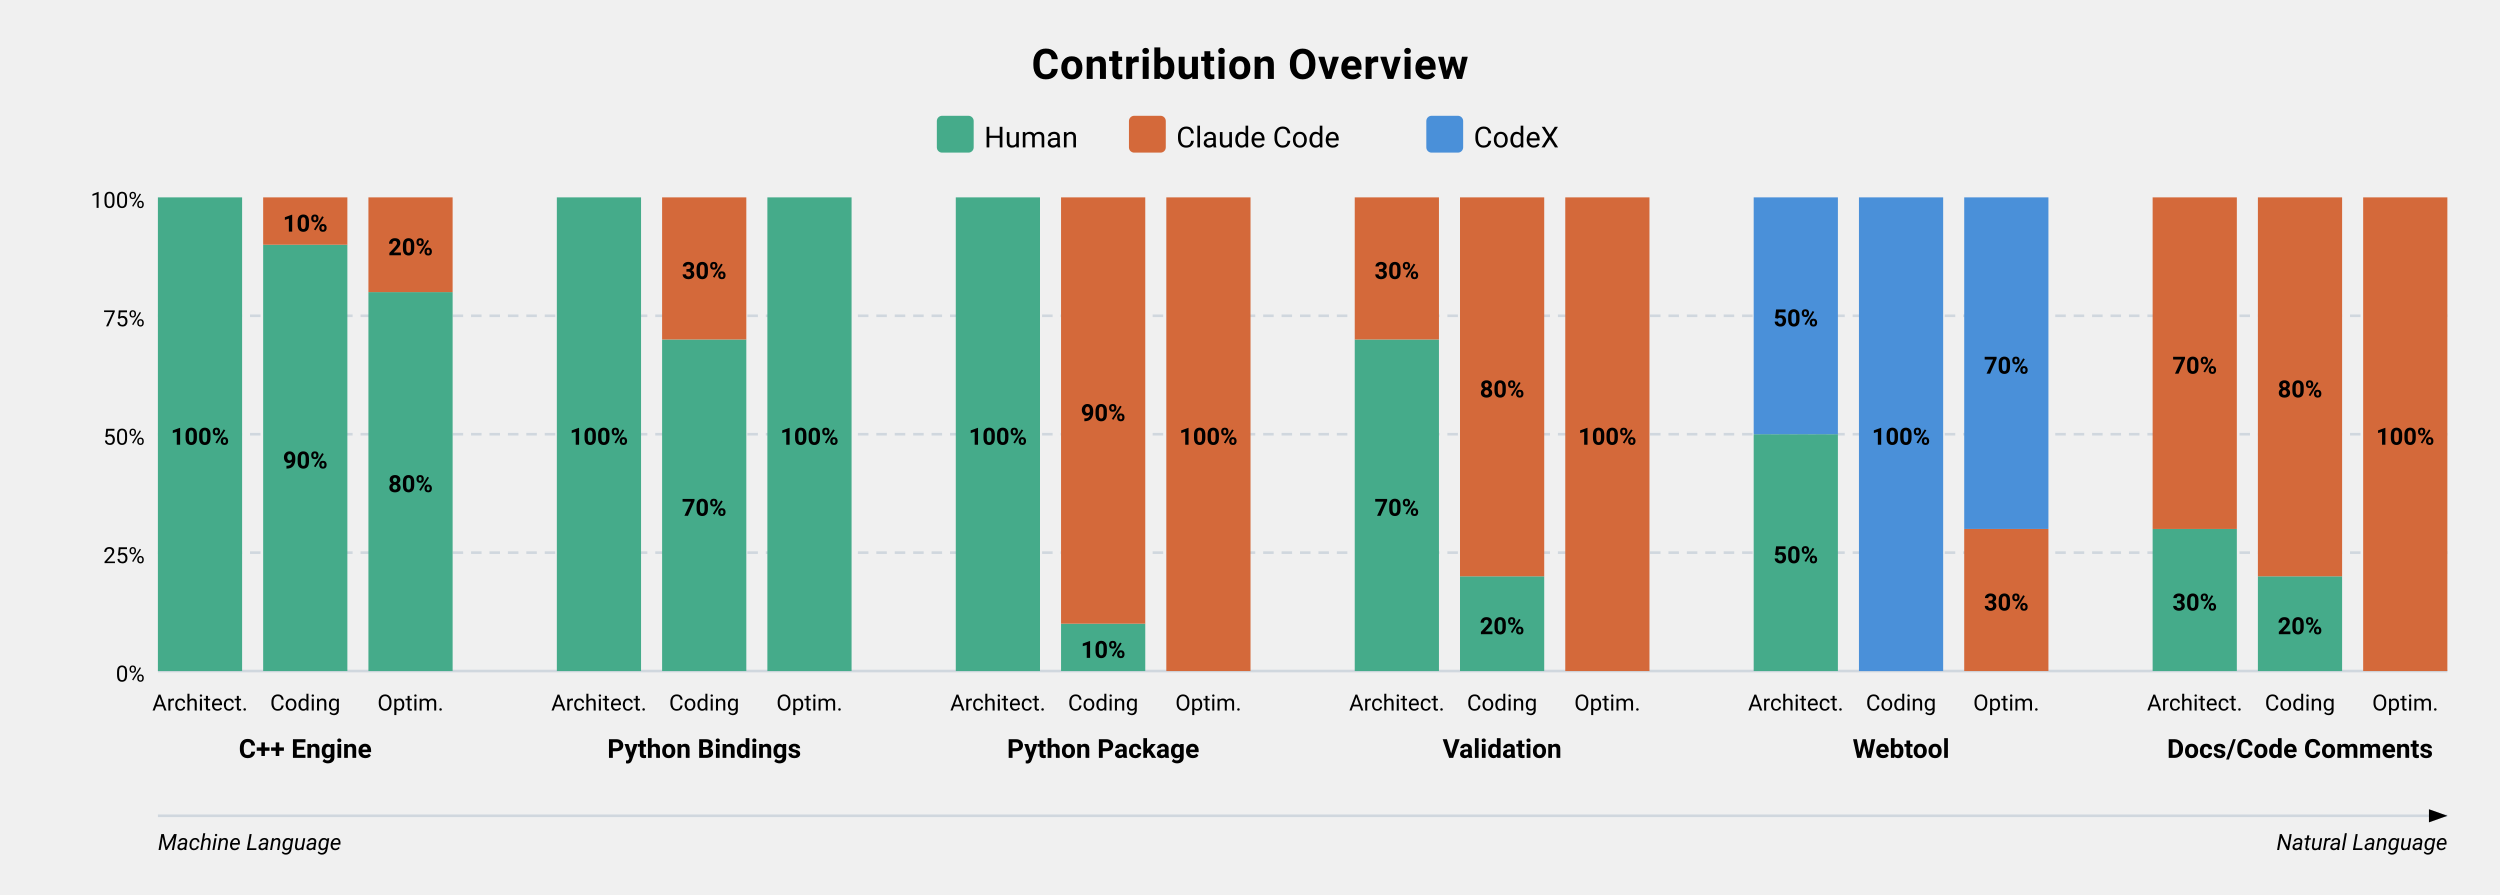
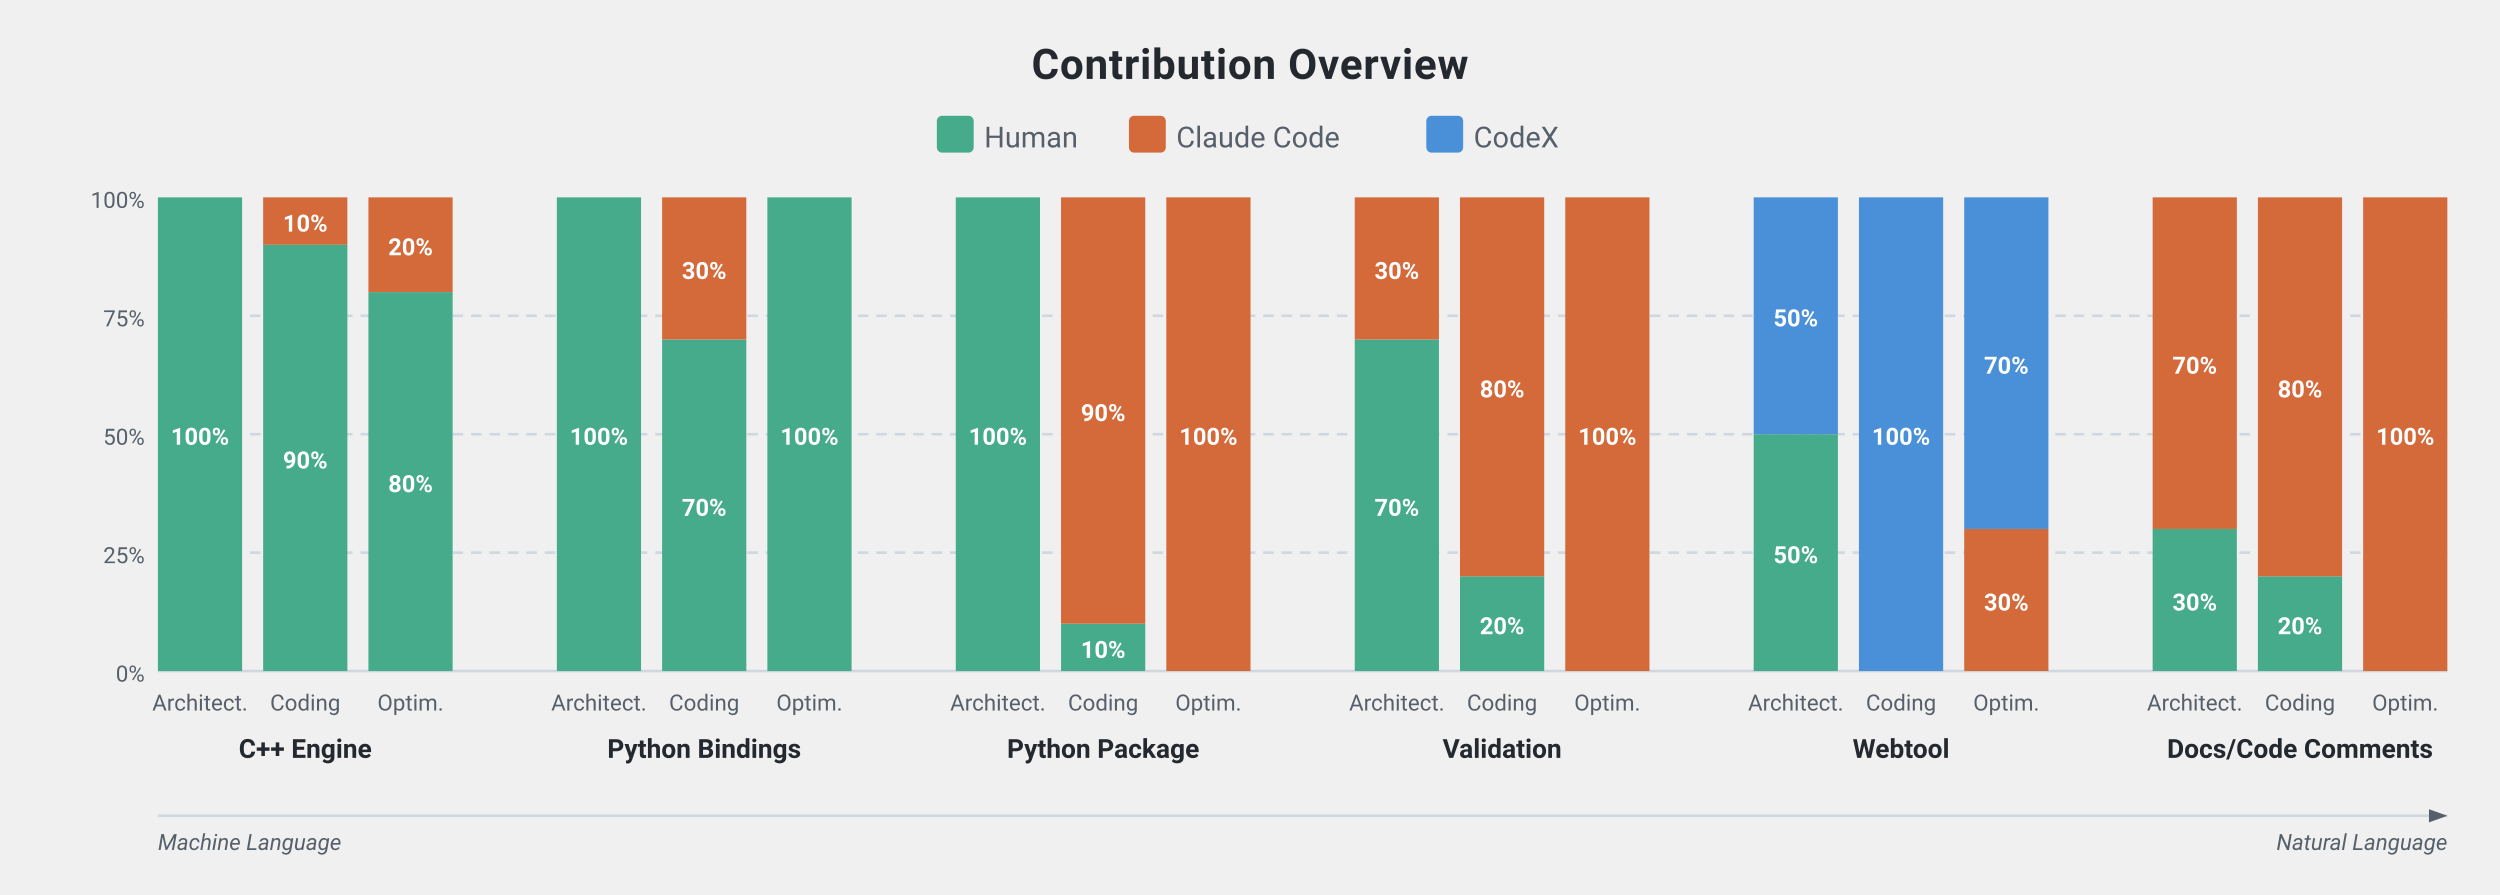
<svg xmlns="http://www.w3.org/2000/svg" viewBox="0 0 950 340" font-family="-apple-system, 'Segoe UI', Roboto, 'Helvetica Neue', Arial, sans-serif">
  <style>
-     .cp, .cs, .arr { fill: #000000; }
-     .gl { stroke: #d0d7de; fill: none; }
+     .cp { fill: #24292F; }
+     .cs { fill: #57606A; }
+     .pct { fill: #FFFFFF; }
+     .gl { stroke: #D0D7DE; fill: none; }
+     .arr { fill: #57606A; }
  </style>
  <defs>
    <marker id="arr" markerWidth="7" markerHeight="5" refX="7" refY="2.5" orient="auto">
      <polygon points="0 0, 7 2.5, 0 5" class="arr" />
    </marker>
  </defs>
  <rect width="950" height="340" fill="transparent" rx="12" />
  <text x="475" y="30" text-anchor="middle" font-size="16" font-weight="700" class="cp" letter-spacing="0.3">Contribution Overview</text>
  <rect x="356" y="44" width="14" height="14" rx="2" fill="#45AB8A" />
  <text x="374" y="56" font-size="11" class="cs">Human</text>
  <rect x="429" y="44" width="14" height="14" rx="2" fill="#D4693A" />
  <text x="447" y="56" font-size="11" class="cs">Claude Code</text>
  <rect x="542" y="44" width="14" height="14" rx="2" fill="#4A90D9" />
  <text x="560" y="56" font-size="11" class="cs">CodeX</text>
  <line x1="60" y1="255" x2="930" y2="255" class="gl" stroke-width="1" />
  <line x1="60" y1="210.0" x2="930" y2="210.0" class="gl" stroke-width="1" stroke-dasharray="4,3" />
  <text x="55" y="214.0" text-anchor="end" font-size="8.5" class="cs">25%</text>
  <line x1="60" y1="165.0" x2="930" y2="165.0" class="gl" stroke-width="1" stroke-dasharray="4,3" />
  <text x="55" y="169.0" text-anchor="end" font-size="8.5" class="cs">50%</text>
  <line x1="60" y1="120.0" x2="930" y2="120.0" class="gl" stroke-width="1" stroke-dasharray="4,3" />
  <text x="55" y="124.0" text-anchor="end" font-size="8.5" class="cs">75%</text>
  <text x="55" y="259" text-anchor="end" font-size="8.5" class="cs">0%</text>
  <text x="55" y="79" text-anchor="end" font-size="8.5" class="cs">100%</text>
  <rect x="60.0" y="75.0" width="32" height="180.0" fill="#45AB8A" />
-   <text x="76.0" y="169.0" text-anchor="middle" font-size="9" font-weight="700" class="cp">100%</text>
+   <text x="76.0" y="169.0" text-anchor="middle" font-size="9" font-weight="700" class="pct">100%</text>
  <rect x="100.0" y="93.0" width="32" height="162.0" fill="#45AB8A" />
-   <text x="116.0" y="178.0" text-anchor="middle" font-size="9" font-weight="700" class="cp">90%</text>
+   <text x="116.0" y="178.0" text-anchor="middle" font-size="9" font-weight="700" class="pct">90%</text>
  <rect x="100.0" y="75.0" width="32" height="18.0" fill="#D4693A" />
-   <text x="116.0" y="88.0" text-anchor="middle" font-size="9" font-weight="700" class="cp">10%</text>
+   <text x="116.0" y="88.0" text-anchor="middle" font-size="9" font-weight="700" class="pct">10%</text>
  <rect x="140.0" y="111.0" width="32" height="144.0" fill="#45AB8A" />
-   <text x="156.0" y="187.0" text-anchor="middle" font-size="9" font-weight="700" class="cp">80%</text>
+   <text x="156.0" y="187.0" text-anchor="middle" font-size="9" font-weight="700" class="pct">80%</text>
  <rect x="140.0" y="75.0" width="32" height="36.0" fill="#D4693A" />
-   <text x="156.0" y="97.0" text-anchor="middle" font-size="9" font-weight="700" class="cp">20%</text>
+   <text x="156.0" y="97.0" text-anchor="middle" font-size="9" font-weight="700" class="pct">20%</text>
  <rect x="211.6" y="75.0" width="32" height="180.0" fill="#45AB8A" />
-   <text x="227.6" y="169.0" text-anchor="middle" font-size="9" font-weight="700" class="cp">100%</text>
+   <text x="227.6" y="169.0" text-anchor="middle" font-size="9" font-weight="700" class="pct">100%</text>
  <rect x="251.6" y="129.0" width="32" height="126.0" fill="#45AB8A" />
-   <text x="267.6" y="196.0" text-anchor="middle" font-size="9" font-weight="700" class="cp">70%</text>
+   <text x="267.6" y="196.0" text-anchor="middle" font-size="9" font-weight="700" class="pct">70%</text>
  <rect x="251.6" y="75.0" width="32" height="54.0" fill="#D4693A" />
-   <text x="267.6" y="106.0" text-anchor="middle" font-size="9" font-weight="700" class="cp">30%</text>
+   <text x="267.6" y="106.0" text-anchor="middle" font-size="9" font-weight="700" class="pct">30%</text>
  <rect x="291.6" y="75.0" width="32" height="180.0" fill="#45AB8A" />
-   <text x="307.6" y="169.0" text-anchor="middle" font-size="9" font-weight="700" class="cp">100%</text>
+   <text x="307.6" y="169.0" text-anchor="middle" font-size="9" font-weight="700" class="pct">100%</text>
  <rect x="363.2" y="75.0" width="32" height="180.0" fill="#45AB8A" />
-   <text x="379.2" y="169.0" text-anchor="middle" font-size="9" font-weight="700" class="cp">100%</text>
+   <text x="379.2" y="169.0" text-anchor="middle" font-size="9" font-weight="700" class="pct">100%</text>
  <rect x="403.2" y="237.0" width="32" height="18.0" fill="#45AB8A" />
-   <text x="419.2" y="250.0" text-anchor="middle" font-size="9" font-weight="700" class="cp">10%</text>
+   <text x="419.2" y="250.0" text-anchor="middle" font-size="9" font-weight="700" class="pct">10%</text>
  <rect x="403.2" y="75.0" width="32" height="162.0" fill="#D4693A" />
-   <text x="419.2" y="160.0" text-anchor="middle" font-size="9" font-weight="700" class="cp">90%</text>
+   <text x="419.2" y="160.0" text-anchor="middle" font-size="9" font-weight="700" class="pct">90%</text>
  <rect x="443.2" y="75.0" width="32" height="180.0" fill="#D4693A" />
-   <text x="459.2" y="169.0" text-anchor="middle" font-size="9" font-weight="700" class="cp">100%</text>
+   <text x="459.2" y="169.0" text-anchor="middle" font-size="9" font-weight="700" class="pct">100%</text>
  <rect x="514.8" y="129.0" width="32" height="126.0" fill="#45AB8A" />
-   <text x="530.8" y="196.0" text-anchor="middle" font-size="9" font-weight="700" class="cp">70%</text>
+   <text x="530.8" y="196.0" text-anchor="middle" font-size="9" font-weight="700" class="pct">70%</text>
  <rect x="514.8" y="75.0" width="32" height="54.0" fill="#D4693A" />
-   <text x="530.8" y="106.0" text-anchor="middle" font-size="9" font-weight="700" class="cp">30%</text>
+   <text x="530.8" y="106.0" text-anchor="middle" font-size="9" font-weight="700" class="pct">30%</text>
  <rect x="554.8" y="219.0" width="32" height="36.0" fill="#45AB8A" />
-   <text x="570.8" y="241.0" text-anchor="middle" font-size="9" font-weight="700" class="cp">20%</text>
+   <text x="570.8" y="241.0" text-anchor="middle" font-size="9" font-weight="700" class="pct">20%</text>
  <rect x="554.8" y="75.0" width="32" height="144.0" fill="#D4693A" />
-   <text x="570.8" y="151.0" text-anchor="middle" font-size="9" font-weight="700" class="cp">80%</text>
+   <text x="570.8" y="151.0" text-anchor="middle" font-size="9" font-weight="700" class="pct">80%</text>
  <rect x="594.8" y="75.0" width="32" height="180.0" fill="#D4693A" />
-   <text x="610.8" y="169.0" text-anchor="middle" font-size="9" font-weight="700" class="cp">100%</text>
+   <text x="610.8" y="169.0" text-anchor="middle" font-size="9" font-weight="700" class="pct">100%</text>
  <rect x="666.4" y="165.0" width="32" height="90.0" fill="#45AB8A" />
-   <text x="682.4" y="214.0" text-anchor="middle" font-size="9" font-weight="700" class="cp">50%</text>
+   <text x="682.4" y="214.0" text-anchor="middle" font-size="9" font-weight="700" class="pct">50%</text>
  <rect x="666.4" y="75.0" width="32" height="90.0" fill="#4A90D9" />
-   <text x="682.4" y="124.0" text-anchor="middle" font-size="9" font-weight="700" class="cp">50%</text>
+   <text x="682.4" y="124.0" text-anchor="middle" font-size="9" font-weight="700" class="pct">50%</text>
  <rect x="706.4" y="75.0" width="32" height="180.0" fill="#4A90D9" />
-   <text x="722.4" y="169.0" text-anchor="middle" font-size="9" font-weight="700" class="cp">100%</text>
+   <text x="722.4" y="169.0" text-anchor="middle" font-size="9" font-weight="700" class="pct">100%</text>
  <rect x="746.4" y="201.0" width="32" height="54.0" fill="#D4693A" />
-   <text x="762.4" y="232.0" text-anchor="middle" font-size="9" font-weight="700" class="cp">30%</text>
+   <text x="762.4" y="232.0" text-anchor="middle" font-size="9" font-weight="700" class="pct">30%</text>
  <rect x="746.4" y="75.0" width="32" height="126.0" fill="#4A90D9" />
-   <text x="762.4" y="142.0" text-anchor="middle" font-size="9" font-weight="700" class="cp">70%</text>
+   <text x="762.4" y="142.0" text-anchor="middle" font-size="9" font-weight="700" class="pct">70%</text>
  <rect x="818.0" y="201.0" width="32" height="54.0" fill="#45AB8A" />
-   <text x="834.0" y="232.0" text-anchor="middle" font-size="9" font-weight="700" class="cp">30%</text>
+   <text x="834.0" y="232.0" text-anchor="middle" font-size="9" font-weight="700" class="pct">30%</text>
  <rect x="818.0" y="75.0" width="32" height="126.0" fill="#D4693A" />
-   <text x="834.0" y="142.0" text-anchor="middle" font-size="9" font-weight="700" class="cp">70%</text>
+   <text x="834.0" y="142.0" text-anchor="middle" font-size="9" font-weight="700" class="pct">70%</text>
  <rect x="858.0" y="219.0" width="32" height="36.0" fill="#45AB8A" />
-   <text x="874.0" y="241.0" text-anchor="middle" font-size="9" font-weight="700" class="cp">20%</text>
+   <text x="874.0" y="241.0" text-anchor="middle" font-size="9" font-weight="700" class="pct">20%</text>
  <rect x="858.0" y="75.0" width="32" height="144.0" fill="#D4693A" />
-   <text x="874.0" y="151.0" text-anchor="middle" font-size="9" font-weight="700" class="cp">80%</text>
+   <text x="874.0" y="151.0" text-anchor="middle" font-size="9" font-weight="700" class="pct">80%</text>
  <rect x="898.0" y="75.0" width="32" height="180.0" fill="#D4693A" />
-   <text x="914.0" y="169.0" text-anchor="middle" font-size="9" font-weight="700" class="cp">100%</text>
+   <text x="914.0" y="169.0" text-anchor="middle" font-size="9" font-weight="700" class="pct">100%</text>
  <text x="76.0" y="270" text-anchor="middle" font-size="8.5" class="cs">Architect.</text>
  <text x="116.0" y="270" text-anchor="middle" font-size="8.5" class="cs">Coding</text>
  <text x="156.0" y="270" text-anchor="middle" font-size="8.5" class="cs">Optim.</text>
  <text x="227.6" y="270" text-anchor="middle" font-size="8.5" class="cs">Architect.</text>
  <text x="267.6" y="270" text-anchor="middle" font-size="8.5" class="cs">Coding</text>
  <text x="307.6" y="270" text-anchor="middle" font-size="8.5" class="cs">Optim.</text>
  <text x="379.2" y="270" text-anchor="middle" font-size="8.5" class="cs">Architect.</text>
  <text x="419.2" y="270" text-anchor="middle" font-size="8.5" class="cs">Coding</text>
  <text x="459.2" y="270" text-anchor="middle" font-size="8.5" class="cs">Optim.</text>
  <text x="530.8" y="270" text-anchor="middle" font-size="8.5" class="cs">Architect.</text>
  <text x="570.8" y="270" text-anchor="middle" font-size="8.5" class="cs">Coding</text>
  <text x="610.8" y="270" text-anchor="middle" font-size="8.5" class="cs">Optim.</text>
  <text x="682.4" y="270" text-anchor="middle" font-size="8.5" class="cs">Architect.</text>
  <text x="722.4" y="270" text-anchor="middle" font-size="8.5" class="cs">Coding</text>
  <text x="762.4" y="270" text-anchor="middle" font-size="8.5" class="cs">Optim.</text>
  <text x="834.0" y="270" text-anchor="middle" font-size="8.5" class="cs">Architect.</text>
  <text x="874.0" y="270" text-anchor="middle" font-size="8.5" class="cs">Coding</text>
  <text x="914.0" y="270" text-anchor="middle" font-size="8.5" class="cs">Optim.</text>
  <text x="116.0" y="288" text-anchor="middle" font-size="10" font-weight="700" class="cp">C++ Engine</text>
  <text x="267.6" y="288" text-anchor="middle" font-size="10" font-weight="700" class="cp">Python Bindings</text>
  <text x="419.2" y="288" text-anchor="middle" font-size="10" font-weight="700" class="cp">Python Package</text>
  <text x="570.8" y="288" text-anchor="middle" font-size="10" font-weight="700" class="cp">Validation</text>
  <text x="722.4" y="288" text-anchor="middle" font-size="10" font-weight="700" class="cp">Webtool</text>
  <text x="874.0" y="288" text-anchor="middle" font-size="10" font-weight="700" class="cp">Docs/Code Comments</text>
  <line x1="60" y1="310" x2="930" y2="310" class="gl" stroke-width="1" marker-end="url(#arr)" />
  <text x="60" y="323" font-size="8.5" class="cs" font-style="italic">Machine Language</text>
  <text x="930" y="323" text-anchor="end" font-size="8.5" class="cs" font-style="italic">Natural Language</text>
</svg>
